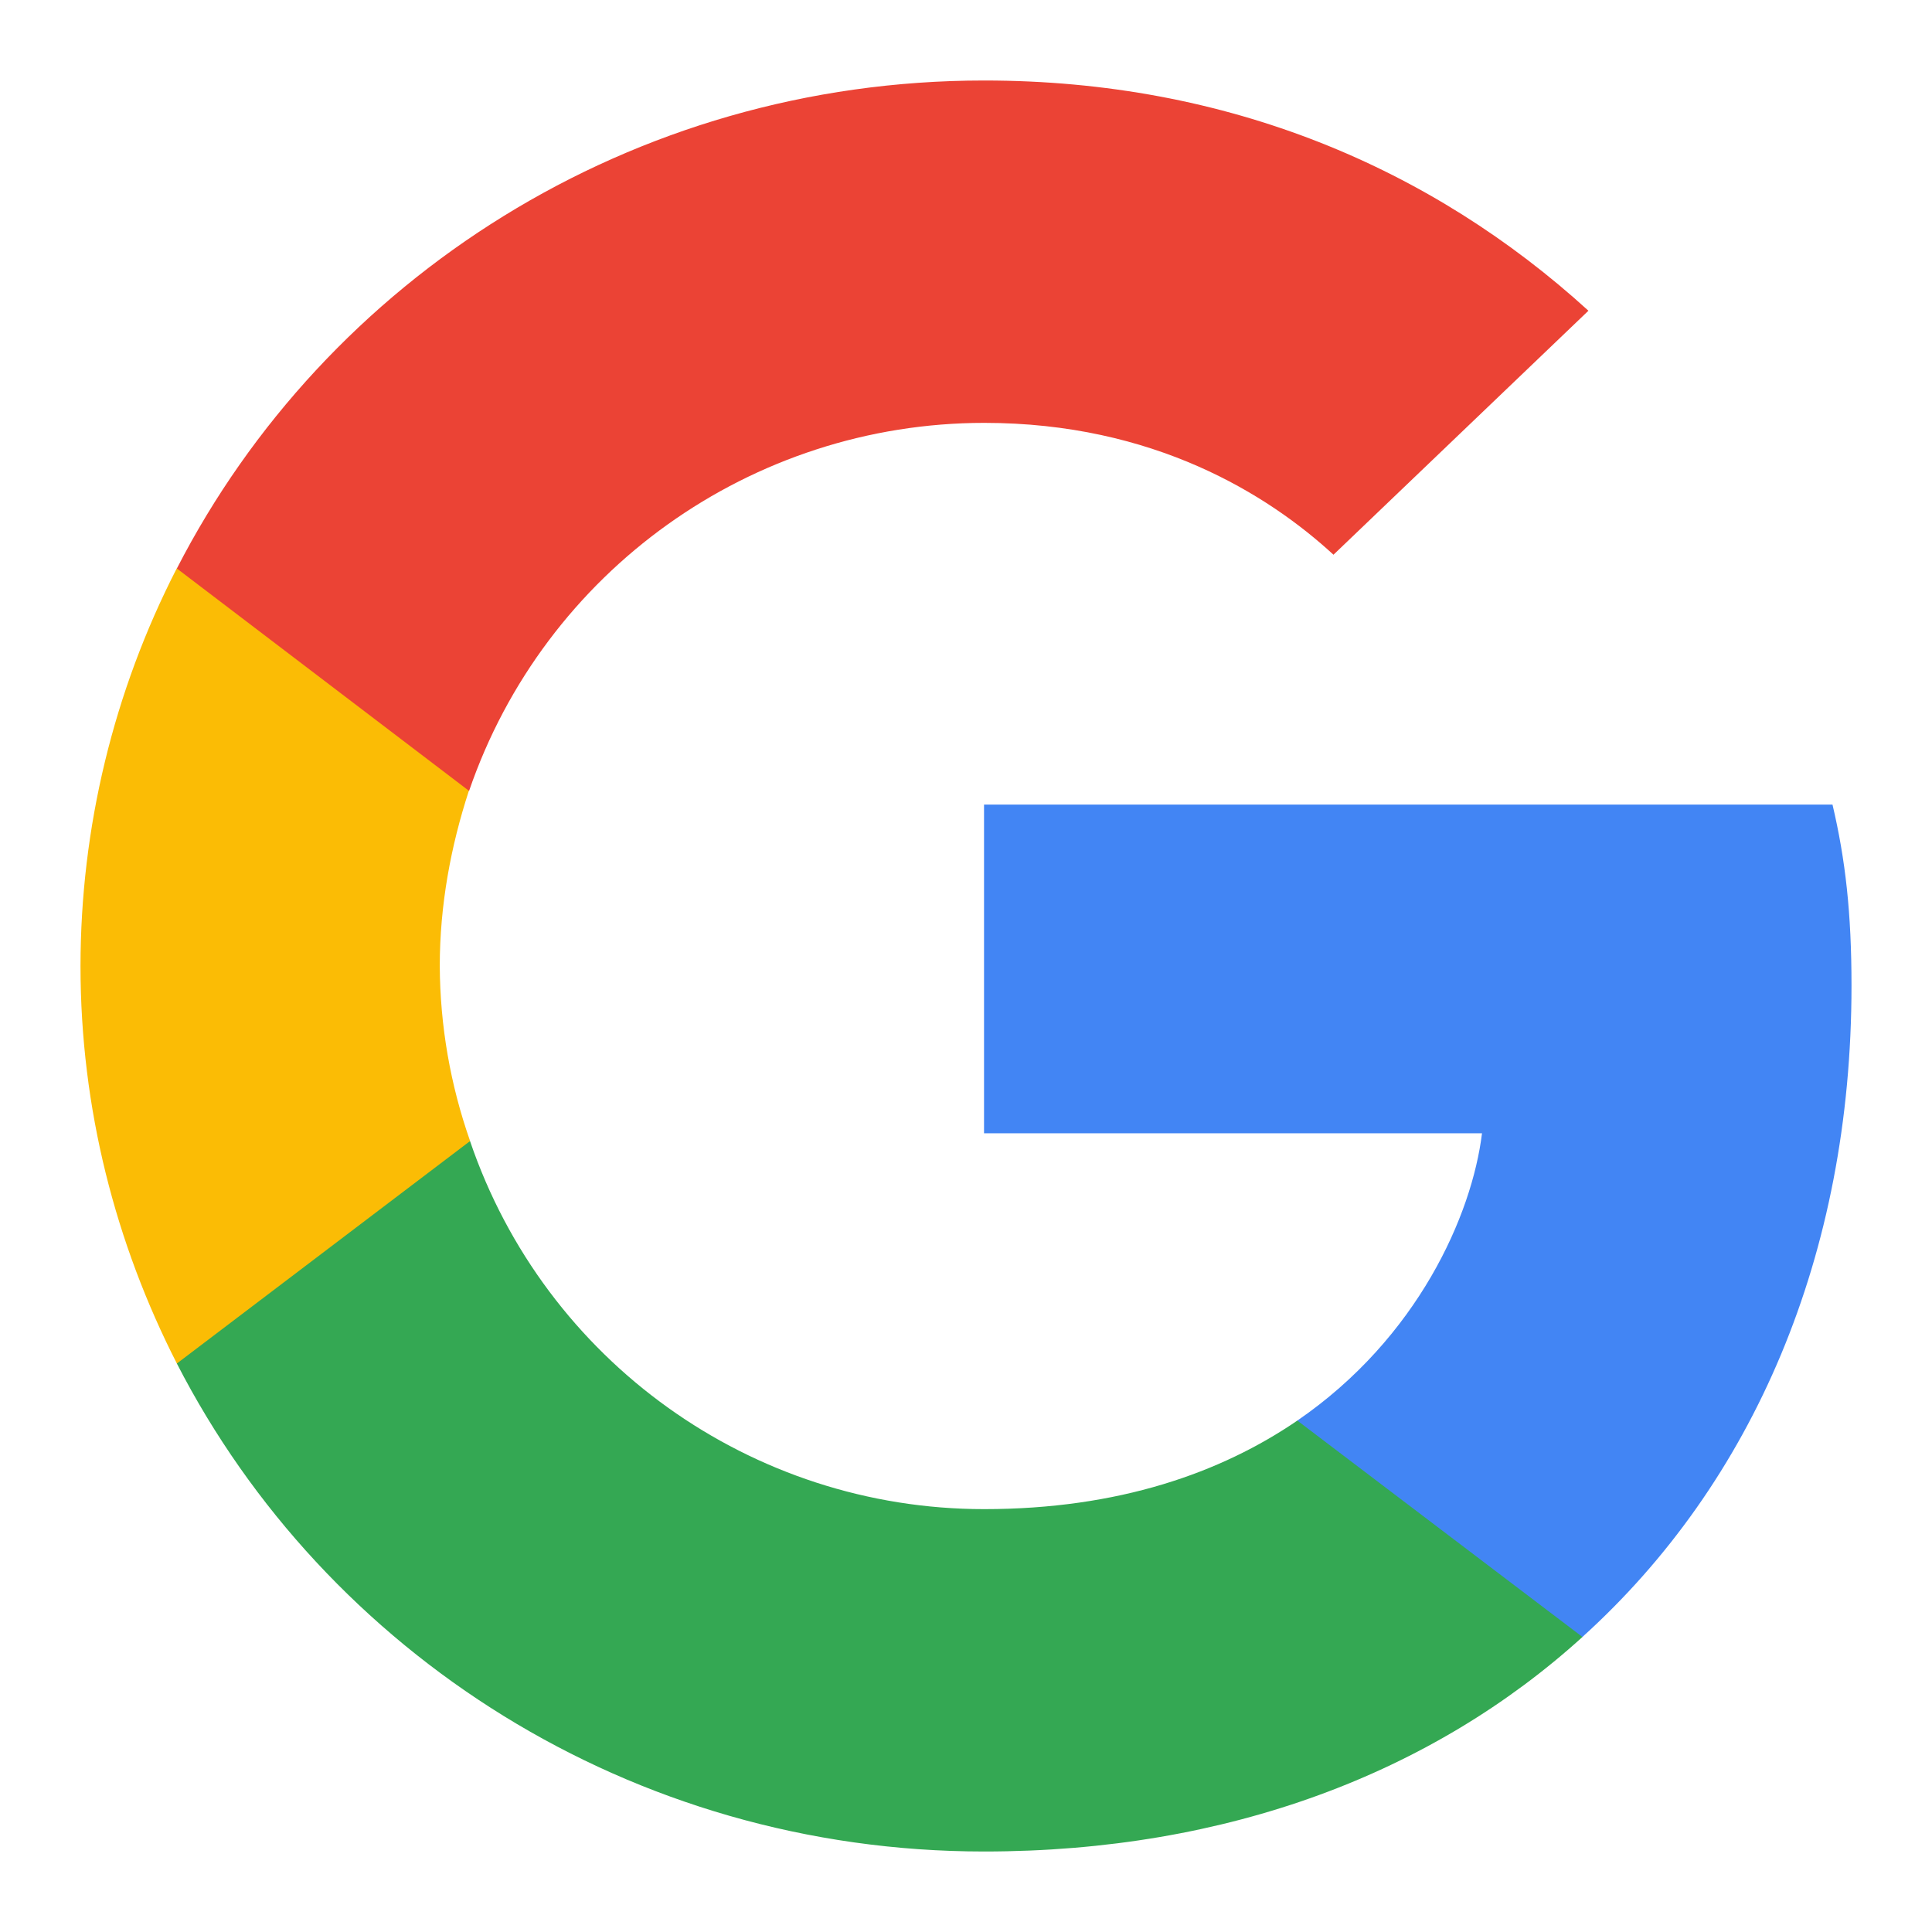
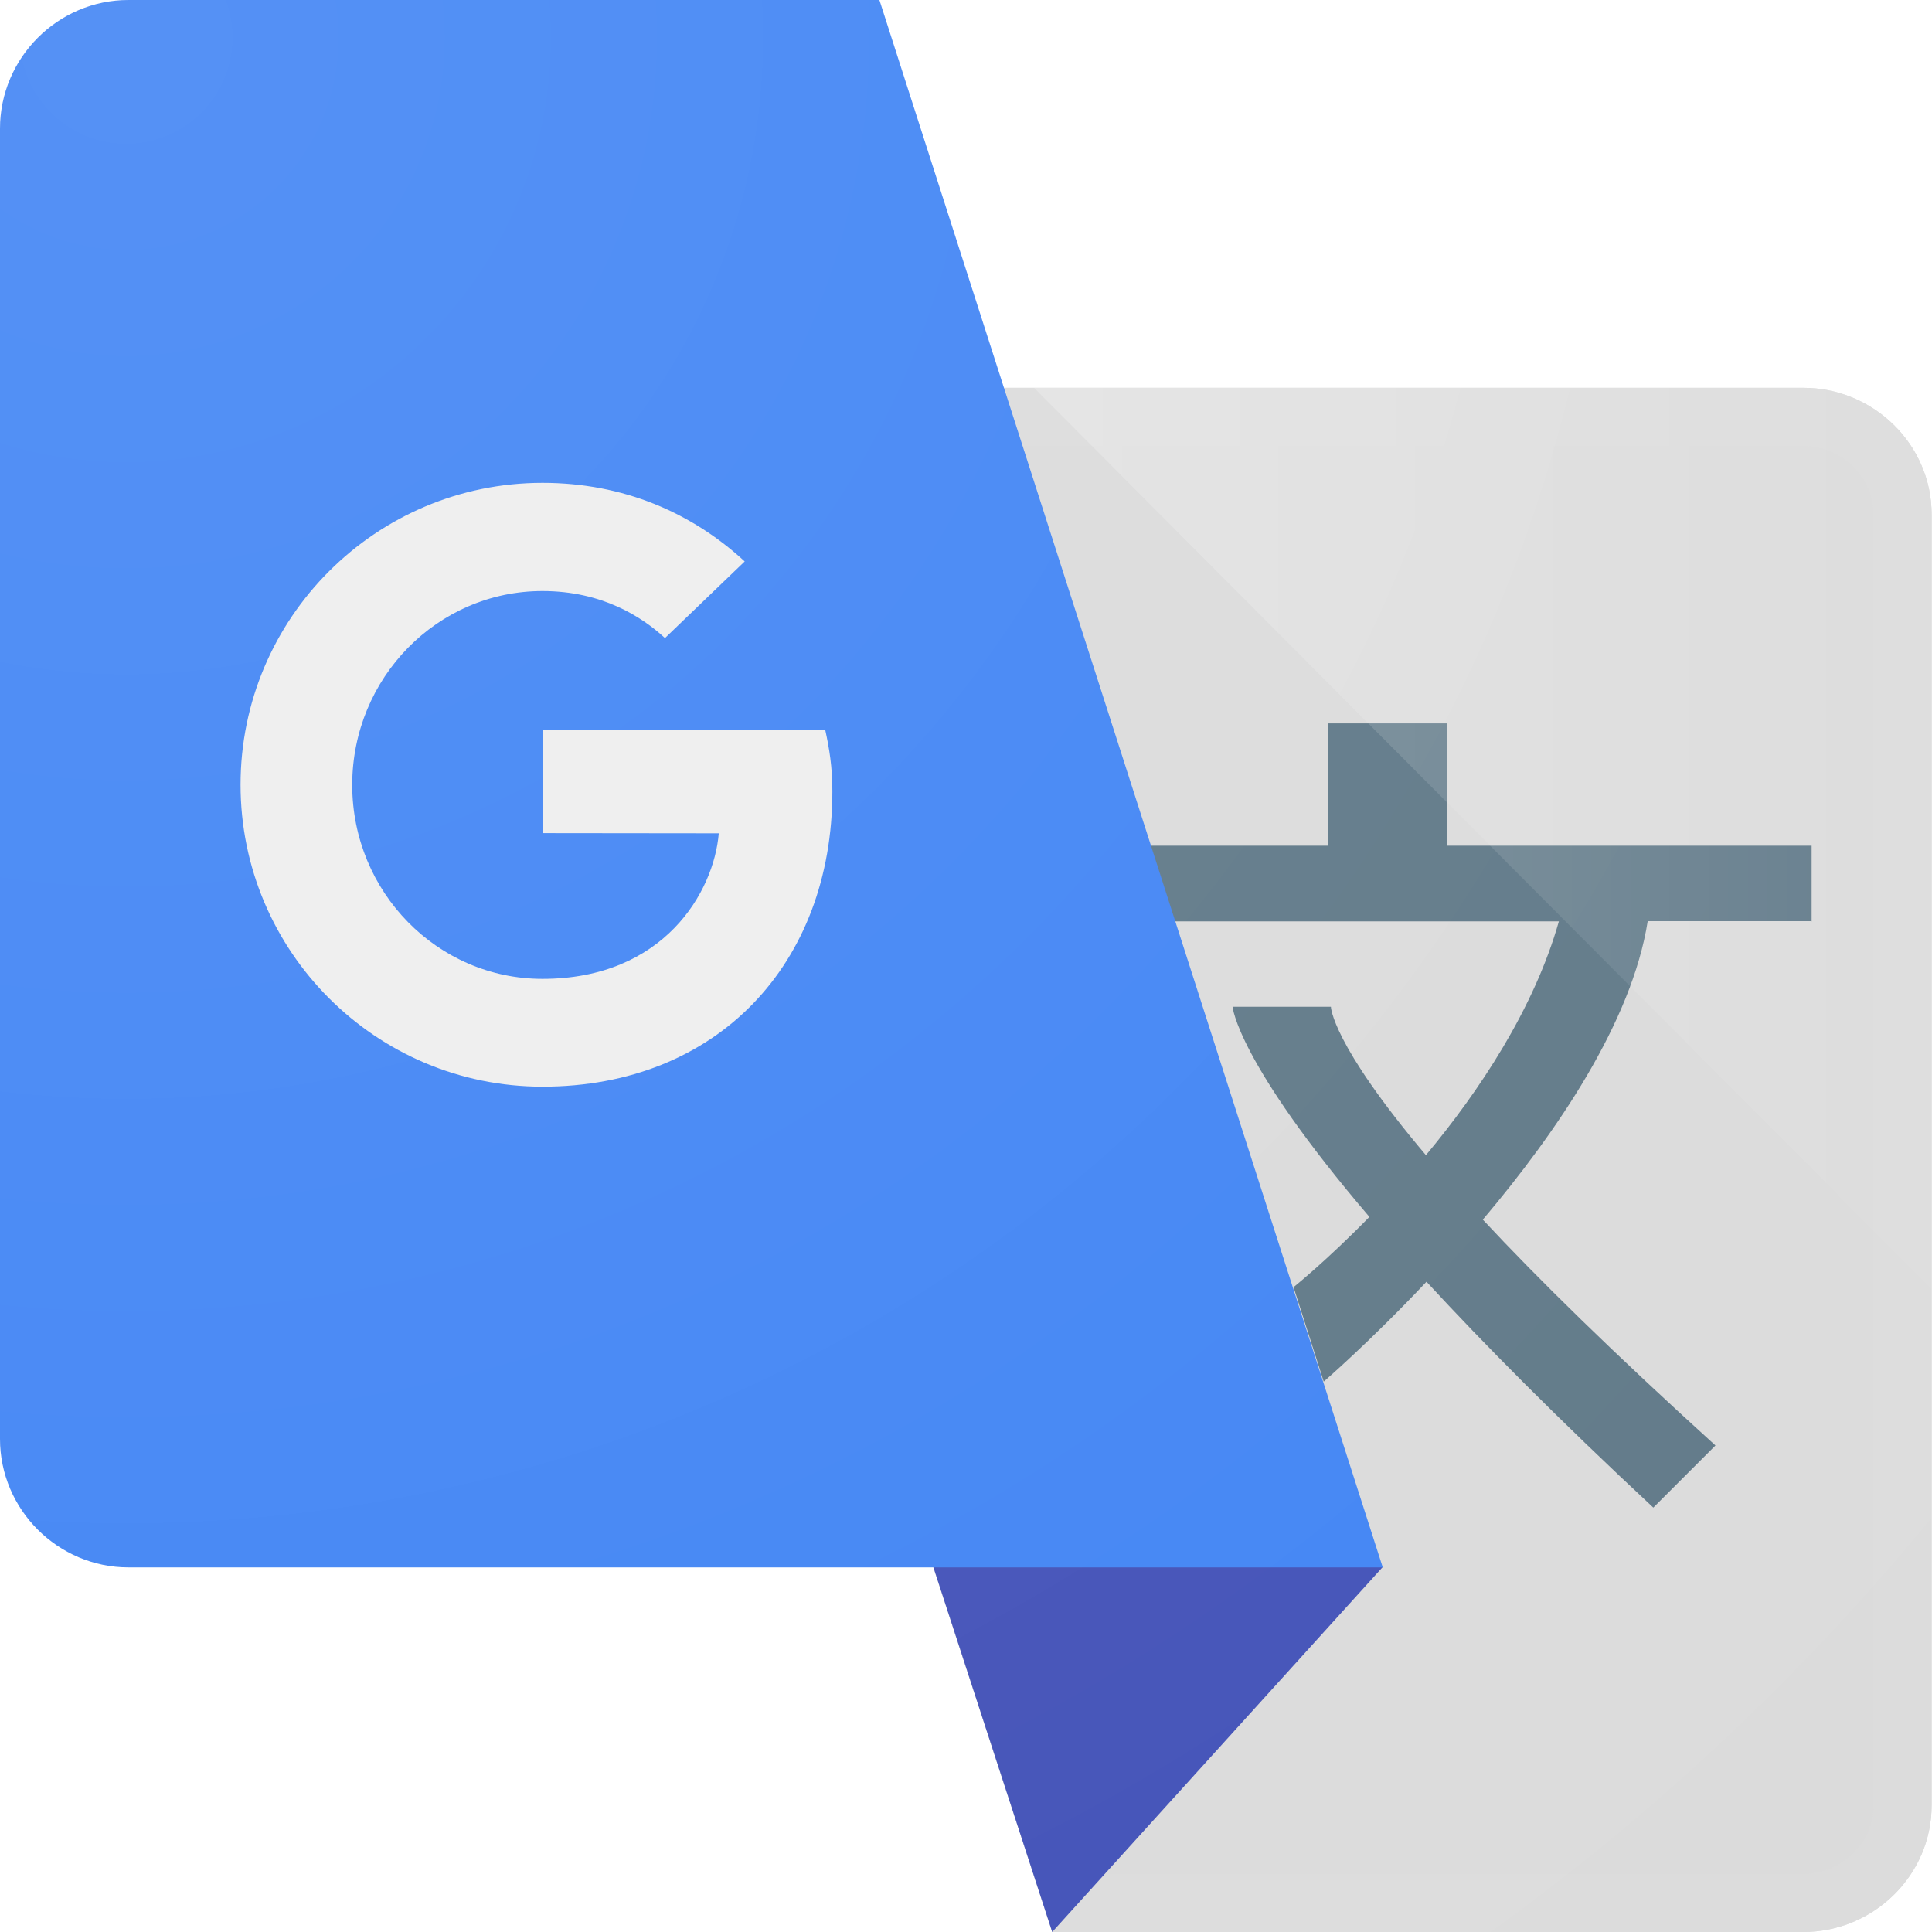
- <svg xmlns="http://www.w3.org/2000/svg" height="24" viewBox="0 0 24 24" width="24">
-   <path d="M23 12.245c0-.905-.075-1.565-.236-2.25h-10.54v4.083h6.186c-.124 1.014-.797 2.542-2.294 3.569l-.021.136 3.332 2.53.23.022C21.779 18.417 23 15.593 23 12.245z" fill="#4285F4" />
-   <path d="M12.225 23c3.03 0 5.574-.978 7.433-2.665l-3.542-2.688c-.948.648-2.22 1.1-3.891 1.1a6.745 6.745 0 01-6.386-4.572l-.132.011-3.465 2.628-.045.124C4.043 20.531 7.835 23 12.225 23z" fill="#34A853" />
-   <path d="M5.84 14.175A6.65 6.65 0 015.463 12c0-.758.138-1.491.361-2.175l-.006-.147-3.508-2.67-.115.054A10.831 10.831 0 001 12c0 1.772.436 3.447 1.197 4.938l3.642-2.763z" fill="#FBBC05" />
-   <path d="M12.225 5.253c2.108 0 3.529.892 4.34 1.638l3.167-3.031C17.787 2.088 15.255 1 12.225 1 7.834 1 4.043 3.469 2.197 7.062l3.63 2.763a6.77 6.77 0 016.398-4.572z" fill="#EB4335" />
+ <svg xmlns="http://www.w3.org/2000/svg" version="1.1" x="0" y="0" viewBox="0 0 998.1 998.3" xml:space="preserve">
+   <path fill="#DBDBDB" d="M931.7 998.3c36.5 0 66.4-29.4 66.4-65.4V265.8c0-36-29.9-65.4-66.4-65.4H283.6l260.1 797.9h388z" />
+   <path fill="#DCDCDC" d="M931.7 230.4c9.7 0 18.9 3.8 25.8 10.6 6.8 6.7 10.6 15.5 10.6 24.8v667.1c0 9.3-3.7 18.1-10.6 24.8-6.9 6.8-16.1 10.6-25.8 10.6H565.5L324.9 230.4h606.8m0-30H283.6l260.1 797.9h388c36.5 0 66.4-29.4 66.4-65.4V265.8c0-36-29.9-65.4-66.4-65.4z" />
+   <polygon fill="#4352B8" points="482.3,809.8 543.7,998.3 714.4,809.8" />
+   <path fill="#607988" d="M936.1 476.1V437H747.6v-63.2h-61.2V437H566.1v39.1h239.4c-12.8 45.1-41.1 87.7-68.7 120.8-48.9-57.9-49.1-76.7-49.1-76.7h-50.8s2.1 28.2 70.7 108.6c-22.3 22.8-39.2 36.3-39.2 36.3l15.6 48.8s23.6-20.3 53.1-51.6c29.6 32.1 67.8 70.7 117.2 116.7l32.1-32.1c-52.9-48-91.7-86.1-120.2-116.7 38.2-45.2 77-102.1 85.2-154.2H936v.1z" />
+   <path fill="#4285F4" d="M66.4 0C29.9 0 0 29.9 0 66.5v677c0 36.5 29.9 66.4 66.4 66.4h648.1L454.4 0h-388z" />
+   <linearGradient id="a" gradientUnits="userSpaceOnUse" x1="534.3" y1="433.2" x2="998.1" y2="433.2">
+     <stop offset="0" stop-color="#fff" stop-opacity=".2" />
+     <stop offset="1" stop-color="#fff" stop-opacity=".02" />
+   </linearGradient>
+   <path fill="url(#a)" d="M534.3 200.4h397.4c36.5 0 66.4 29.4 66.4 65.4V666L534.3 200.4z" />
+   <path fill="#EEEEEE" d="M371.4 430.6c-2.5 30.3-28.4 75.2-91.1 75.2-54.3 0-98.3-44.9-98.3-100.2s44-100.2 98.3-100.2c30.9 0 51.5 13.4 63.3 24.3l41.2-39.6c-27.1-25-62.4-40.6-104.5-40.6-86.1 0-156 69.9-156 156s69.9 156 156 156c90.2 0 149.8-63.3 149.8-152.6 0-12.8-1.6-22.2-3.7-31.8h-146v53.4l91 .1z" />
+   <radialGradient id="b" cx="65.208" cy="19.366" r="1398.271" gradientUnits="userSpaceOnUse">
+     <stop offset="0" stop-color="#fff" stop-opacity=".1" />
+     <stop offset="1" stop-color="#fff" stop-opacity="0" />
+   </radialGradient>
+   <path fill="url(#b)" d="M931.7 200.4H518.8L454.4 0h-388C29.9 0 0 29.9 0 66.5v677c0 36.5 29.9 66.4 66.4 66.4h415.9l61.4 188.4h388c36.5 0 66.4-29.4 66.4-65.4V265.8c0-36-29.9-65.4-66.4-65.4z" />
</svg>
